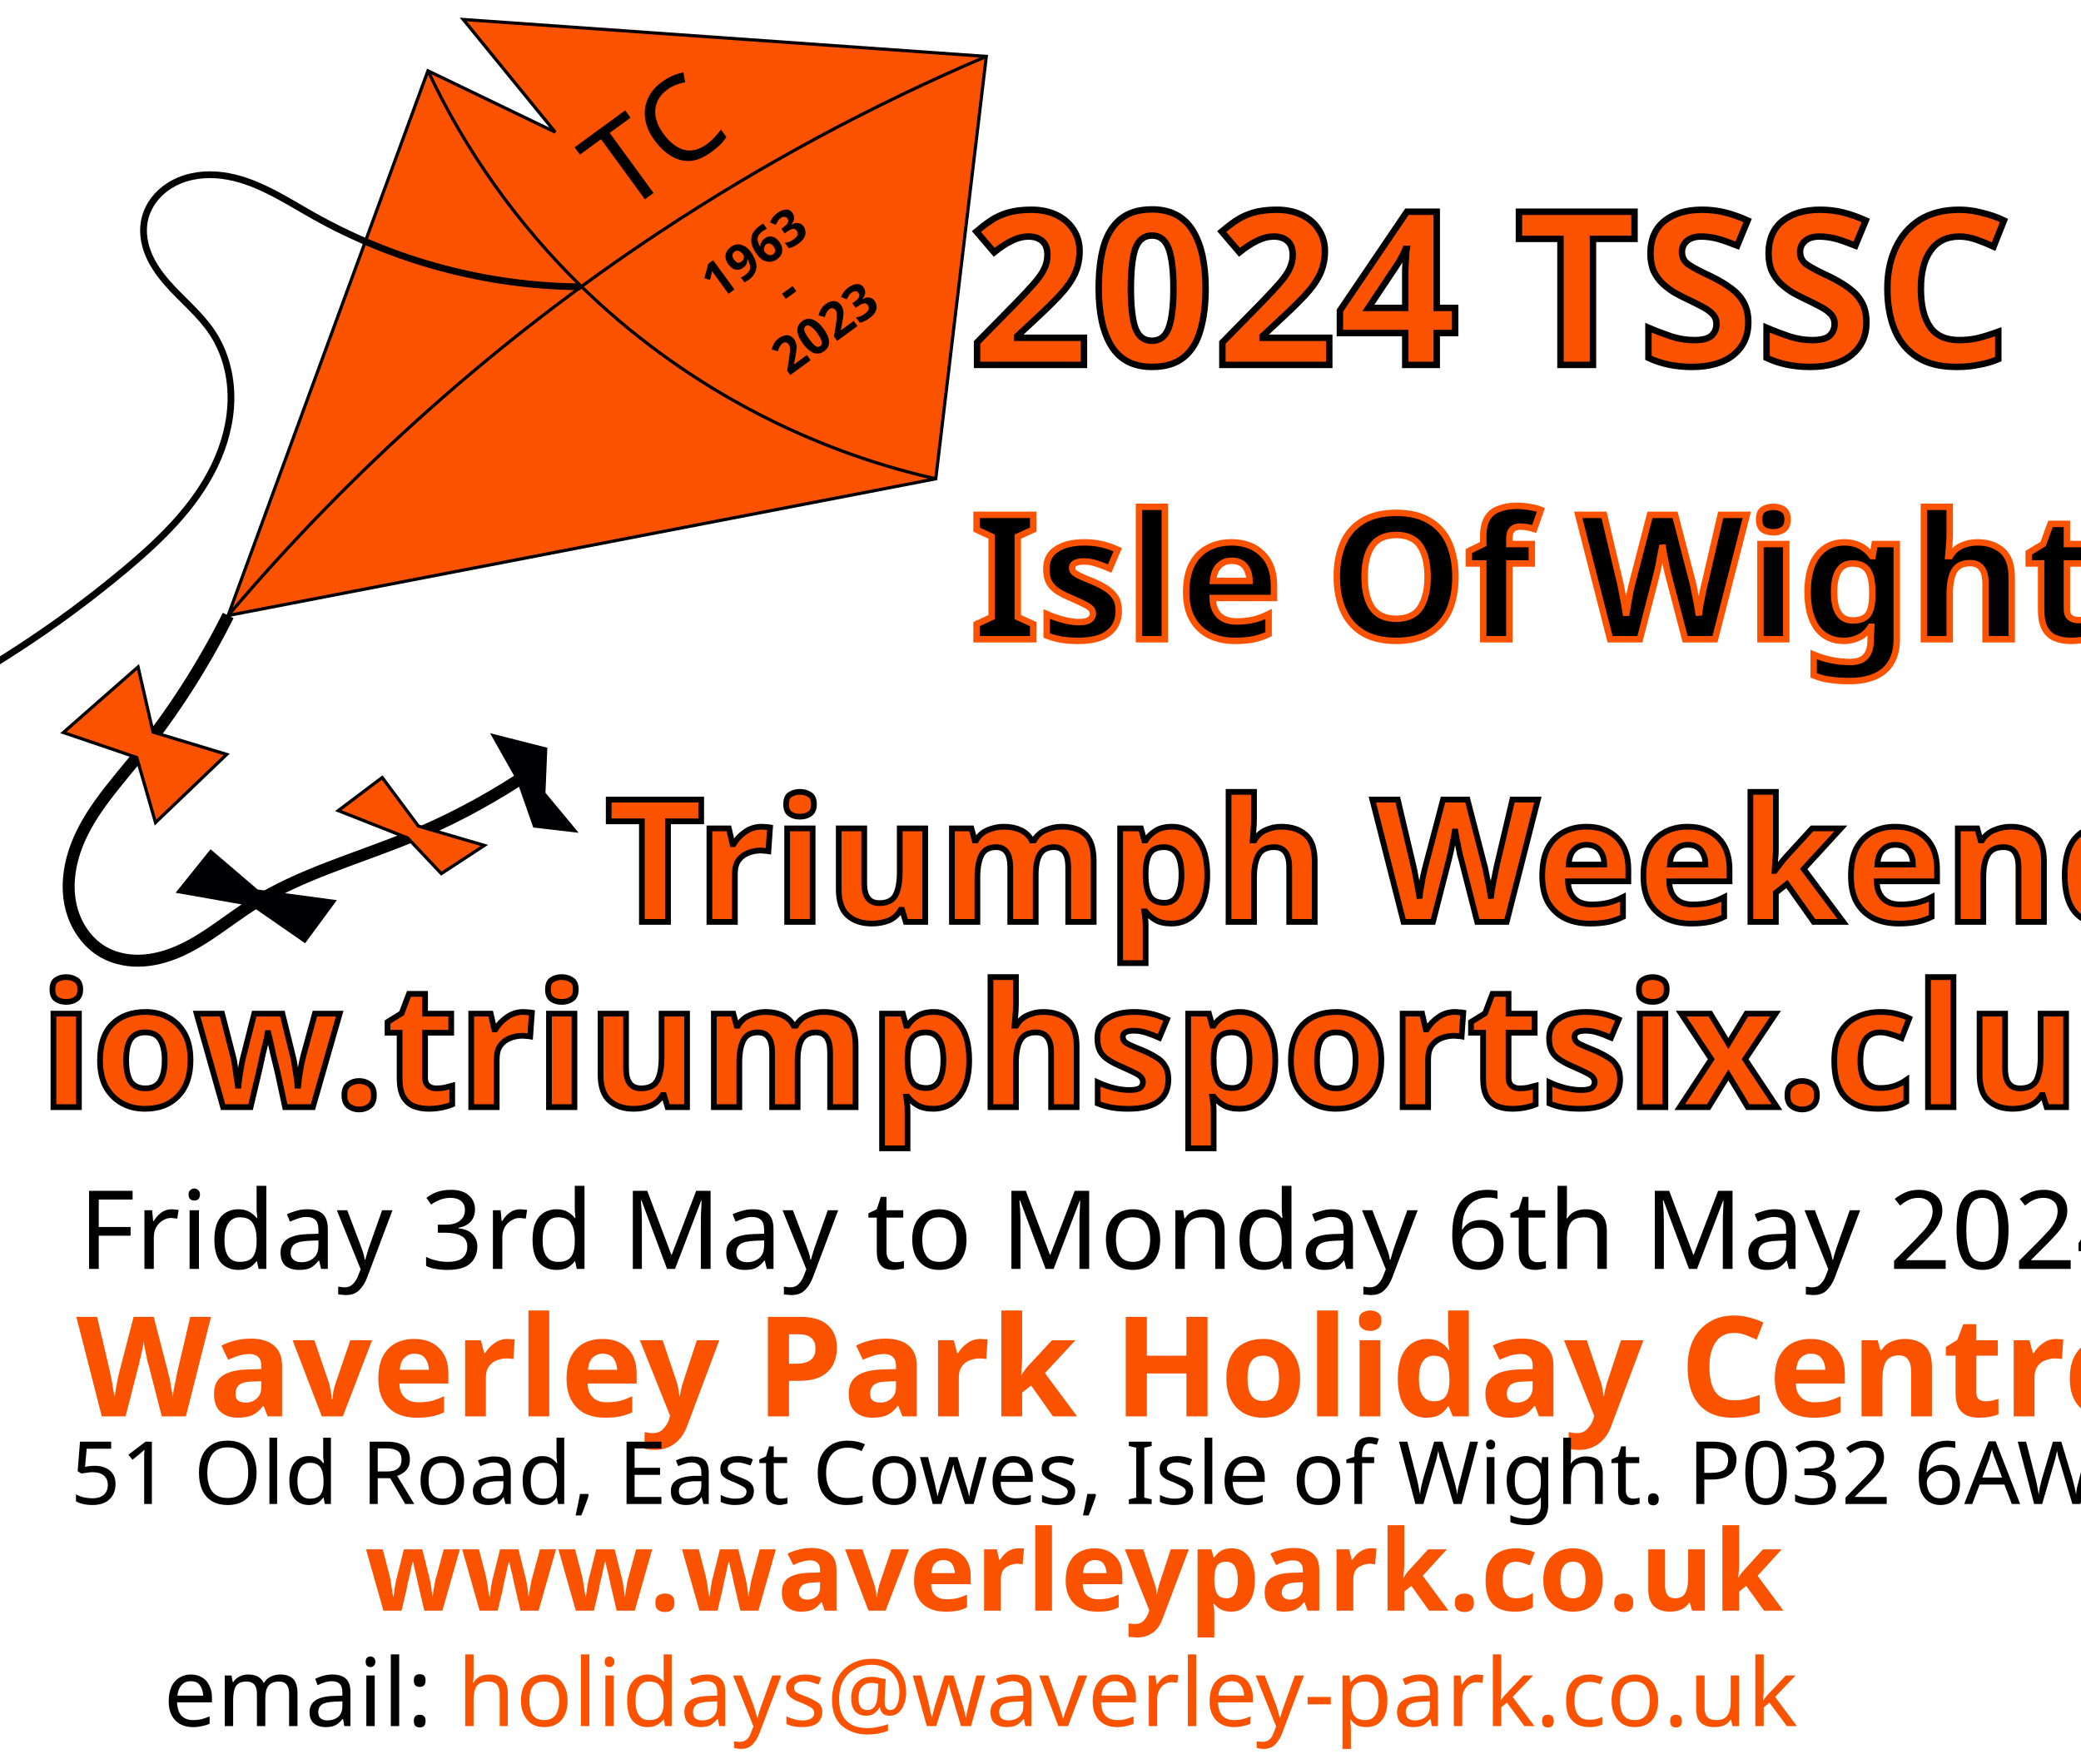
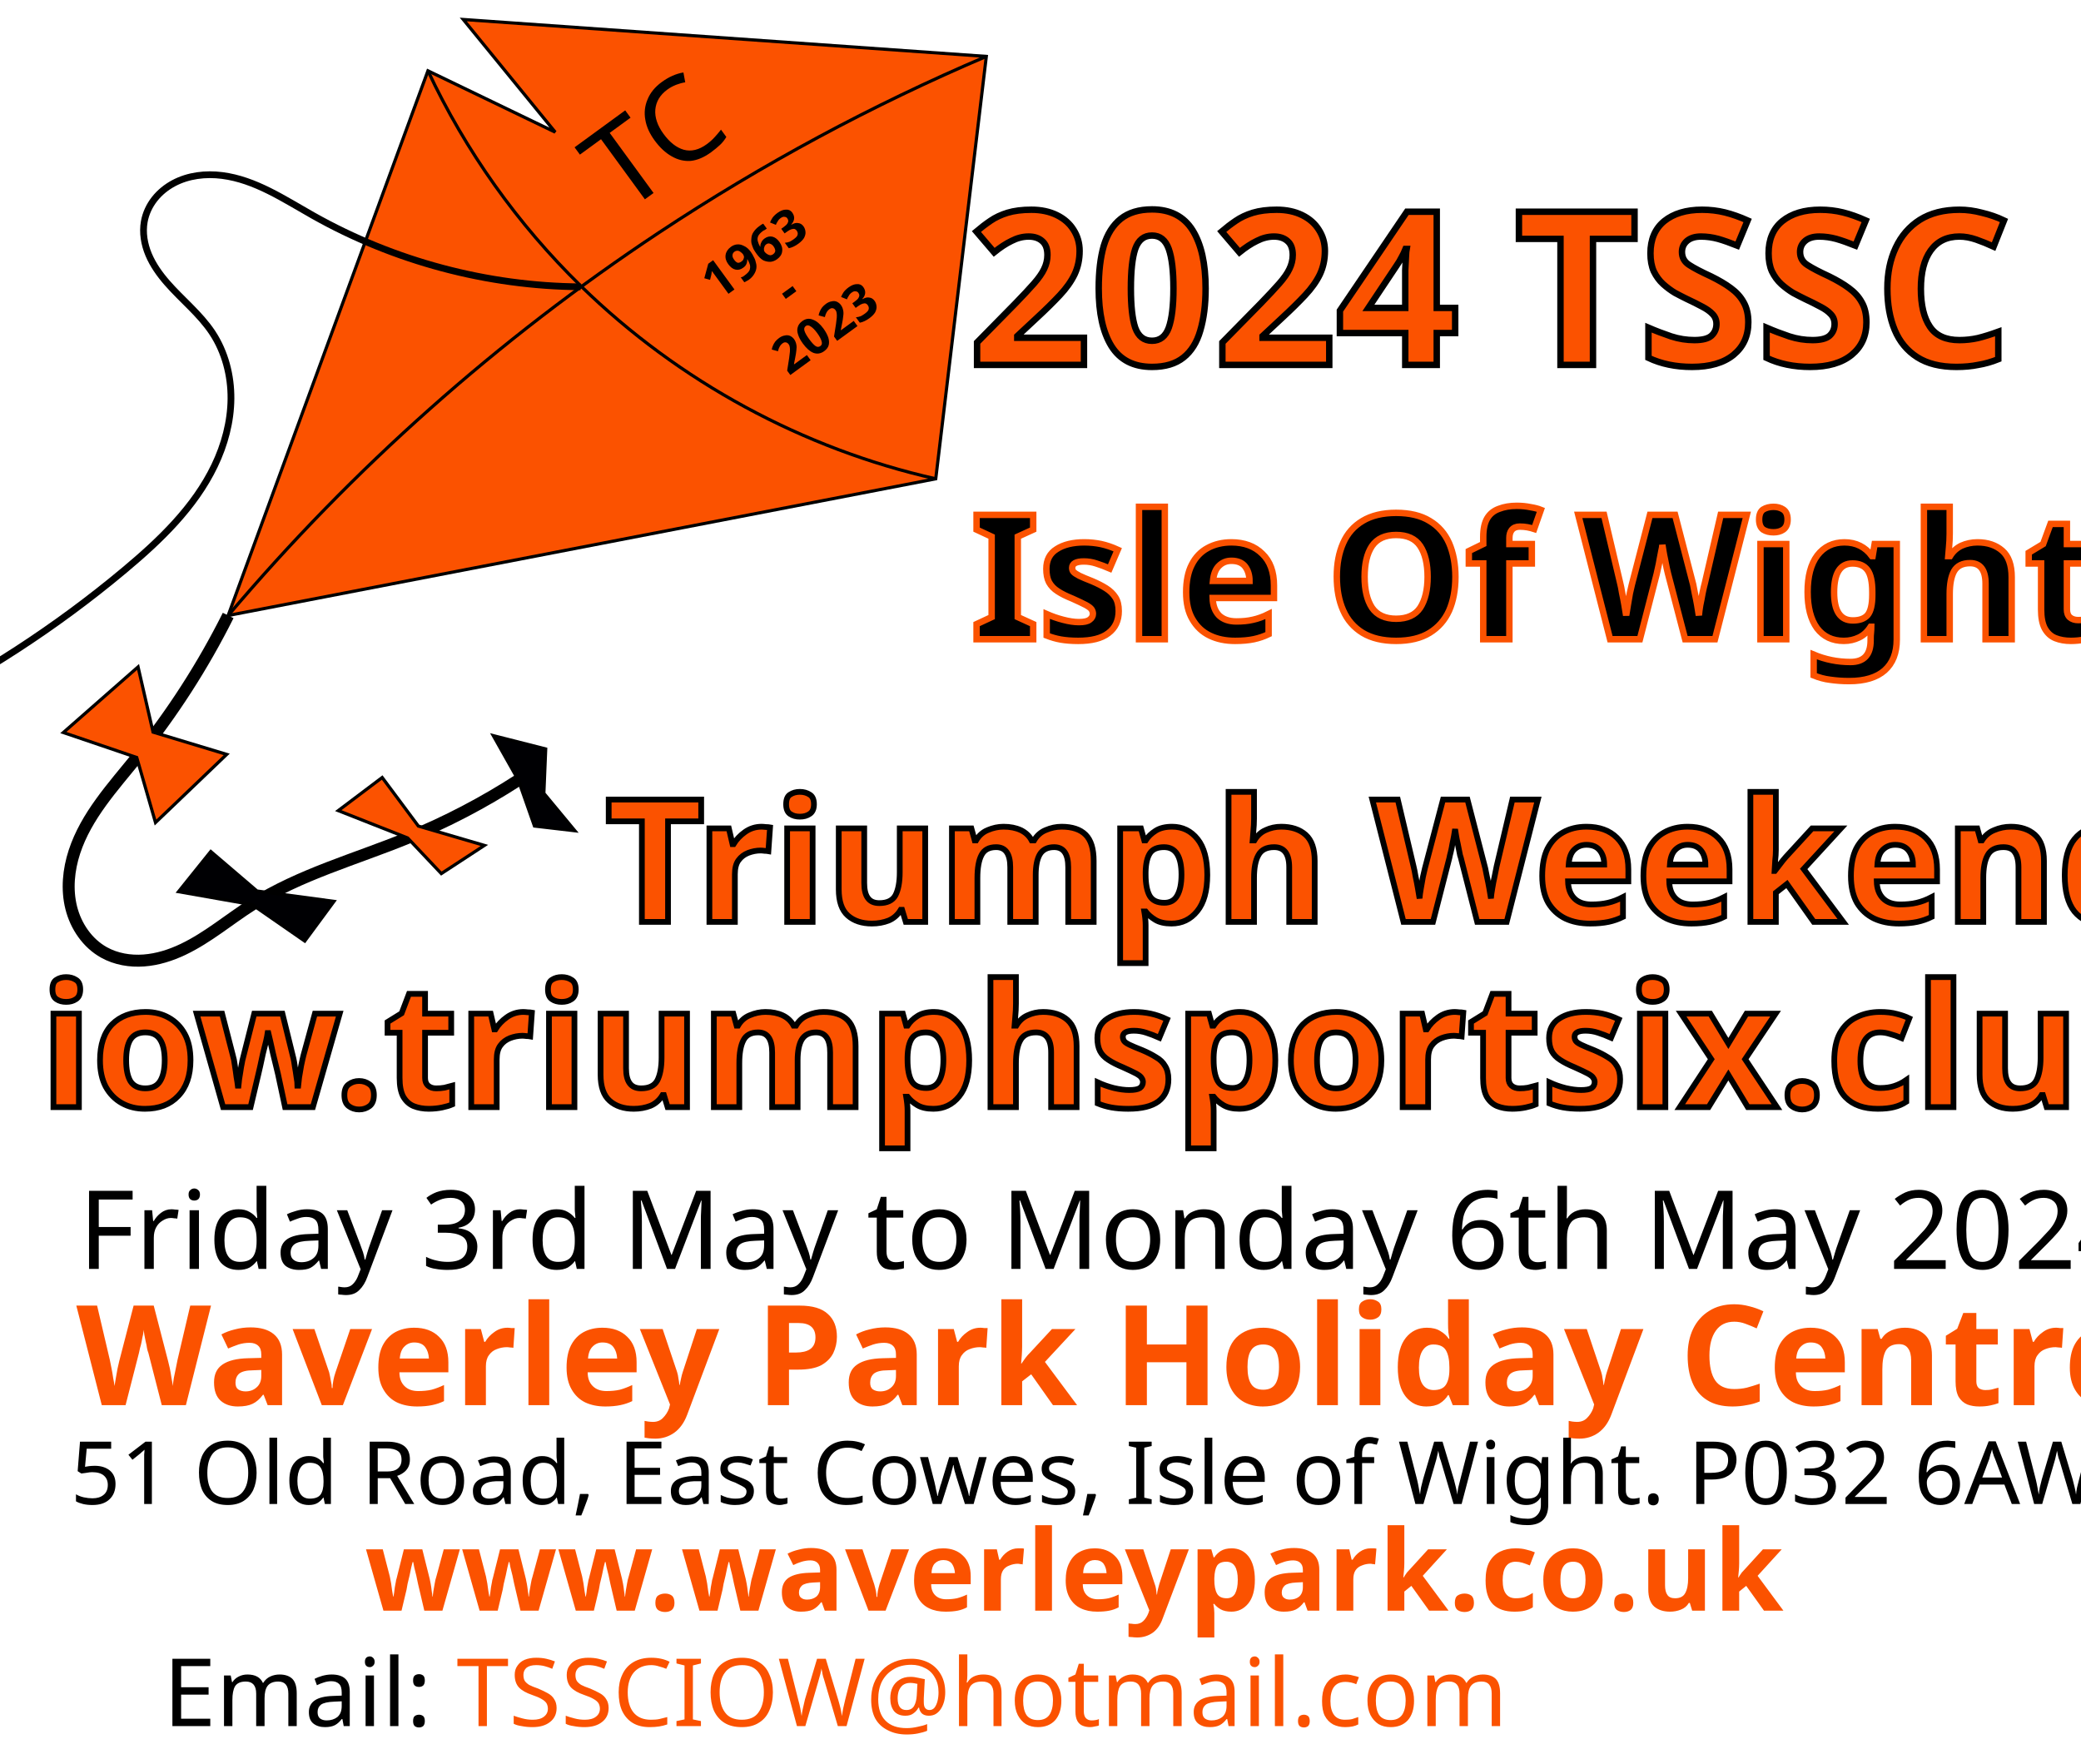
<svg xmlns="http://www.w3.org/2000/svg" width="97.032mm" height="82.22mm" viewBox="0 0 97.032 82.22" version="1.1" id="svg5">
  <defs id="defs2">
    </defs>
  <g id="layer1" transform="translate(-11.12136,-78.04174)">
    <text xml:space="preserve" style="font-size:9.996px;line-height:1.25;font-family:Chandas;-inkscape-font-specification:'Chandas, Normal';fill:#fb5200;fill-opacity:1;stroke:#000000;stroke-width:0.3;stroke-miterlimit:4;stroke-dasharray:none;stroke-opacity:1" x="56.274" y="95.056" id="text9196">
      <tspan id="tspan9194" style="font-style:normal;font-variant:normal;font-weight:bold;font-stretch:normal;font-size:9.996px;font-family:Ubuntu;-inkscape-font-specification:'Ubuntu, Bold';font-variant-ligatures:normal;font-variant-caps:normal;font-variant-numeric:normal;font-variant-east-asian:normal;fill:#fb5200;fill-opacity:1;stroke:#000000;stroke-width:0.3;stroke-miterlimit:4;stroke-dasharray:none;stroke-opacity:1" x="56.274" y="95.056">2024 TSSC</tspan>
    </text>
    <text xml:space="preserve" style="font-style:normal;font-variant:normal;font-weight:bold;font-stretch:normal;font-size:8.126px;line-height:1.25;font-family:Ubuntu;-inkscape-font-specification:'Ubuntu, Bold';font-variant-ligatures:normal;font-variant-caps:normal;font-variant-numeric:normal;font-variant-east-asian:normal;stroke:#fb5200;stroke-width:0.3;stroke-miterlimit:4;stroke-dasharray:none;stroke-opacity:1" x="56.391" y="107.843" id="text10520">
      <tspan id="tspan10518" style="font-style:normal;font-variant:normal;font-weight:bold;font-stretch:normal;font-size:8.126px;font-family:Ubuntu;-inkscape-font-specification:'Ubuntu, Bold';font-variant-ligatures:normal;font-variant-caps:normal;font-variant-numeric:normal;font-variant-east-asian:normal;stroke:#fb5200;stroke-width:0.3;stroke-miterlimit:4;stroke-dasharray:none;stroke-opacity:1" x="56.391" y="107.843">Isle Of Wight</tspan>
    </text>
    <text xml:space="preserve" style="font-style:normal;font-variant:normal;font-weight:bold;font-stretch:normal;font-size:7.987px;line-height:1.25;font-family:Ubuntu;-inkscape-font-specification:'Ubuntu, Bold';font-variant-ligatures:normal;font-variant-caps:normal;font-variant-numeric:normal;font-variant-east-asian:normal;fill:#fb5200;fill-opacity:1;stroke:#000000;stroke-width:0.267;stroke-miterlimit:4;stroke-dasharray:none;stroke-opacity:1" x="39.349" y="121.021" id="text11888">
      <tspan id="tspan11886" style="font-style:normal;font-variant:normal;font-weight:bold;font-stretch:normal;font-size:7.987px;font-family:Ubuntu;-inkscape-font-specification:'Ubuntu, Bold';font-variant-ligatures:normal;font-variant-caps:normal;font-variant-numeric:normal;font-variant-east-asian:normal;fill:#fb5200;fill-opacity:1;stroke:#000000;stroke-width:0.267;stroke-miterlimit:4;stroke-dasharray:none;stroke-opacity:1" x="39.349" y="121.021">Triumph Weekend</tspan>
    </text>
    <text xml:space="preserve" style="font-style:normal;font-variant:normal;font-weight:bold;font-stretch:normal;font-size:7.987px;line-height:1.25;font-family:Ubuntu;-inkscape-font-specification:'Ubuntu, Bold';font-variant-ligatures:normal;font-variant-caps:normal;font-variant-numeric:normal;font-variant-east-asian:normal;fill:#fb5200;fill-opacity:1;stroke:#000000;stroke-width:0.267;stroke-miterlimit:4;stroke-dasharray:none;stroke-opacity:1" x="12.989" y="129.659" id="text11888-5">
      <tspan id="tspan10230" x="12.989" y="129.659" style="stroke-width:0.267">iow.triumphsportsix.club</tspan>
    </text>
    <text xml:space="preserve" style="font-style:normal;font-variant:normal;font-weight:normal;font-stretch:normal;font-size:5.096px;line-height:1.25;font-family:Ubuntu;-inkscape-font-specification:'Ubuntu, Normal';font-variant-ligatures:normal;font-variant-caps:normal;font-variant-numeric:normal;font-variant-east-asian:normal;stroke-width:0.319" x="14.775" y="137.203" id="text27044">
      <tspan id="tspan27042" style="font-style:normal;font-variant:normal;font-weight:normal;font-stretch:normal;font-size:5.096px;font-family:Ubuntu;-inkscape-font-specification:'Ubuntu, Normal';font-variant-ligatures:normal;font-variant-caps:normal;font-variant-numeric:normal;font-variant-east-asian:normal;stroke-width:0.319" x="14.775" y="137.203">Friday 3rd May to Monday 6th May 2024</tspan>
    </text>
-     <text xml:space="preserve" style="font-style:normal;font-variant:normal;font-weight:bold;font-stretch:normal;font-size:6.503px;line-height:1.25;font-family:Ubuntu;-inkscape-font-specification:'Ubuntu, Bold';font-variant-ligatures:normal;font-variant-caps:normal;font-variant-numeric:normal;font-variant-east-asian:normal;fill:#fb5200;fill-opacity:1;stroke-width:0.406" x="14.678" y="144.081" id="text32400">
-       <tspan id="tspan32398" style="font-style:normal;font-variant:normal;font-weight:bold;font-stretch:normal;font-size:6.503px;font-family:Ubuntu;-inkscape-font-specification:'Ubuntu, Bold';font-variant-ligatures:normal;font-variant-caps:normal;font-variant-numeric:normal;font-variant-east-asian:normal;fill:#fb5200;fill-opacity:1;stroke-width:0.406" x="14.678" y="144.081">Waverley Park Holiday Centre</tspan>
+     <text xml:space="preserve" style="font-style:normal;font-variant:normal;font-weight:bold;font-stretch:normal;font-size:6.503px;line-height:1.25;font-family:Ubuntu;-inkscape-font-specification:'Ubuntu, Bold';font-variant-ligatures:normal;font-variant-caps:normal;font-variant-numeric:normal;font-variant-east-asian:normal;fill:#fb5200;fill-opacity:1;stroke-width:0.406" x="14.678" y="143.552" id="text32400">
+       <tspan id="tspan32398" style="font-style:normal;font-variant:normal;font-weight:bold;font-stretch:normal;font-size:6.503px;font-family:Ubuntu;-inkscape-font-specification:'Ubuntu, Bold';font-variant-ligatures:normal;font-variant-caps:normal;font-variant-numeric:normal;font-variant-east-asian:normal;fill:#fb5200;fill-opacity:1;stroke-width:0.406" x="14.678" y="143.552">Waverley Park Holiday Centre</tspan>
    </text>
    <text xml:space="preserve" style="font-style:normal;font-variant:normal;font-weight:normal;font-stretch:normal;font-size:4.085px;line-height:1.25;font-family:Ubuntu;-inkscape-font-specification:'Ubuntu, Normal';font-variant-ligatures:normal;font-variant-caps:normal;font-variant-numeric:normal;font-variant-east-asian:normal;stroke-width:0.255" x="14.416" y="148.165" id="text36742">
      <tspan id="tspan36740" style="font-style:normal;font-variant:normal;font-weight:normal;font-stretch:normal;font-size:4.085px;font-family:Ubuntu;-inkscape-font-specification:'Ubuntu, Normal';font-variant-ligatures:normal;font-variant-caps:normal;font-variant-numeric:normal;font-variant-east-asian:normal;stroke-width:0.255" x="14.416" y="148.165">51 Old Road, East Cowes, Isle of Wight. P032 6AW.</tspan>
    </text>
    <text xml:space="preserve" style="font-style:normal;font-variant:normal;font-weight:bold;font-stretch:normal;font-size:5.239px;line-height:1.25;font-family:Ubuntu;-inkscape-font-specification:'Ubuntu, Bold';font-variant-ligatures:normal;font-variant-caps:normal;font-variant-numeric:normal;font-variant-east-asian:normal;fill:#fb5200;fill-opacity:1;stroke-width:0.327" x="28.139" y="153.135" id="text43622">
      <tspan id="tspan43620" style="font-style:normal;font-variant:normal;font-weight:bold;font-stretch:normal;font-size:5.239px;font-family:Ubuntu;-inkscape-font-specification:'Ubuntu, Bold';font-variant-ligatures:normal;font-variant-caps:normal;font-variant-numeric:normal;font-variant-east-asian:normal;fill:#fb5200;fill-opacity:1;stroke-width:0.327" x="28.139" y="153.135">www.waverleypark.co.uk</tspan>
    </text>
-     <text xml:space="preserve" style="font-size:4.413px;line-height:1.25;font-family:Chandas;-inkscape-font-specification:'Chandas, Normal';stroke-width:0.276" x="18.739" y="158.52" id="text120484">
-       <tspan id="tspan120482" style="stroke-width:0.276" x="18.739" y="158.52">email: <tspan style="fill:#fb5200;fill-opacity:1;stroke-width:0.276" id="tspan137722">holidays@waverley-park.co.uk</tspan>
+     <text xml:space="preserve" style="font-style:normal;font-variant:normal;font-weight:normal;font-stretch:normal;font-size:4.413px;line-height:1.25;font-family:Chandas;-inkscape-font-specification:'Chandas, Normal';font-variant-ligatures:normal;font-variant-caps:normal;font-variant-numeric:normal;font-variant-east-asian:normal;stroke-width:0.276" x="18.739" y="158.52" id="text120484">
+       <tspan id="tspan18422" x="18.739" y="158.52">Email: <tspan style="fill:#fb5200;fill-opacity:1" id="tspan18424">TSSCIOW@hotmail.com</tspan>
      </tspan>
    </text>
    <path style="fill:#fb5200;fill-opacity:1;stroke:#000000;stroke-width:0.148px;stroke-linecap:butt;stroke-linejoin:miter;stroke-opacity:1" d="m 21.76,106.738 9.315,-25.395 5.935,2.86 -4.287,-5.253 24.388,1.722 -2.358,19.693 z" id="path2178" />
    <path style="fill:none;stroke:#000000;stroke-width:0.558;stroke-linecap:butt;stroke-linejoin:miter;stroke-miterlimit:4;stroke-dasharray:none;stroke-opacity:1" d="m 21.76,106.738 c -1.177,2.352 -2.609,4.575 -4.263,6.62 -1.112,1.375 -2.354,2.719 -2.905,4.399 -0.275,0.84 -0.364,1.756 -0.148,2.613 0.216,0.857 0.754,1.649 1.527,2.078 0.559,0.311 1.217,0.422 1.855,0.375 0.638,-0.047 1.259,-0.245 1.836,-0.52 1.155,-0.551 2.139,-1.398 3.219,-2.084 2.224,-1.412 4.81,-2.113 7.248,-3.11 1.799,-0.736 3.529,-1.639 5.161,-2.694" id="path3561" />
    <path style="fill:#fb5200;fill-opacity:1;stroke:#000000;stroke-width:0.148px;stroke-linecap:butt;stroke-linejoin:miter;stroke-opacity:1" d="m 17.559,109.136 0.699,3.04 3.434,1.038 -3.32,3.178 -0.875,-3.034 -3.422,-1.163 z" id="path2386" />
    <path style="fill:#000003;fill-opacity:1;stroke:#000000;stroke-width:0.148px;stroke-linecap:butt;stroke-linejoin:miter;stroke-opacity:1" d="m 20.949,117.743 2.154,1.841 3.592,0.483 -1.364,1.851 -2.45,-1.698 -3.436,-0.605 z" id="path2421" />
    <path style="fill:#fb5200;fill-opacity:1;stroke:#000000;stroke-width:0.148px;stroke-linecap:butt;stroke-linejoin:miter;stroke-opacity:1" d="m 28.942,114.292 1.687,2.265 3.079,0.901 -2.009,1.314 -1.57,-1.661 -3.235,-1.275 z" id="path2456" />
    <path style="fill:#000003;fill-opacity:1;stroke:#000000;stroke-width:0.148px;stroke-linecap:butt;stroke-linejoin:miter;stroke-opacity:1" d="m 34.121,112.339 1.171,2.077 0.75,2.139 1.886,0.22 -1.448,-1.746 0.086,-2.068 z" id="path3378" />
    <path style="fill:none;stroke:#000000;stroke-width:0.148px;stroke-linecap:butt;stroke-linejoin:miter;stroke-opacity:1" d="M 21.76,106.738 C 27.567,99.879 34.352,93.849 41.845,88.887 46.67,85.692 51.787,82.938 57.112,80.672" id="path3678" />
    <path style="fill:none;stroke:#000000;stroke-width:0.148px;stroke-linecap:butt;stroke-linejoin:miter;stroke-opacity:1" d="m 31.075,81.343 c 1.755,3.739 4.187,7.16 7.143,10.045 4.546,4.436 10.338,7.581 16.535,8.977" id="path3682" />
    <path style="fill:none;stroke:#000000;stroke-width:0.315;stroke-linecap:butt;stroke-linejoin:miter;stroke-miterlimit:4;stroke-dasharray:none;stroke-opacity:1" d="m 38.191,91.414 c -4.35,-0.033 -8.687,-1.189 -12.476,-3.325 -1.353,-0.763 -2.693,-1.668 -4.234,-1.865 -0.77,-0.099 -1.579,-0.005 -2.264,0.361 -0.342,0.183 -0.651,0.433 -0.89,0.738 -0.24,0.306 -0.409,0.667 -0.478,1.05 -0.093,0.517 -2.33e-4,1.056 0.203,1.54 0.204,0.484 0.513,0.917 0.858,1.313 0.69,0.792 1.534,1.455 2.113,2.331 0.595,0.902 0.876,1.994 0.868,3.074 -0.009,1.08 -0.298,2.149 -0.766,3.123 -0.936,1.948 -2.544,3.484 -4.202,4.87 -6.382,5.335 -14.056,9.114 -22.176,10.92" id="path4966" />
    <text xml:space="preserve" style="font-style:normal;font-variant:normal;font-weight:normal;font-stretch:normal;font-size:5.45px;line-height:1.25;font-family:Ubuntu;-inkscape-font-specification:'Ubuntu, Normal';font-variant-ligatures:normal;font-variant-caps:normal;font-variant-numeric:normal;font-variant-east-asian:normal;stroke-width:0.341" x="-19.476" y="94.826" id="text8374" transform="rotate(-36.1216)">
      <tspan id="tspan8372" style="font-style:normal;font-variant:normal;font-weight:normal;font-stretch:normal;font-size:5.45px;font-family:Ubuntu;-inkscape-font-specification:'Ubuntu, Normal';font-variant-ligatures:normal;font-variant-caps:normal;font-variant-numeric:normal;font-variant-east-asian:normal;stroke-width:0.341" x="-19.476" y="94.826">TC</tspan>
    </text>
    <text xml:space="preserve" style="font-style:normal;font-variant:normal;font-weight:bold;font-stretch:normal;font-size:2.363px;line-height:1.25;font-family:Ubuntu;-inkscape-font-specification:'Ubuntu, Bold';font-variant-ligatures:normal;font-variant-caps:normal;font-variant-numeric:normal;font-variant-east-asian:normal;stroke-width:0.148" x="-18.199" y="100.698" id="text13690" transform="rotate(-36.07314)">
      <tspan id="tspan13688" style="font-style:normal;font-variant:normal;font-weight:bold;font-stretch:normal;font-size:2.363px;font-family:Ubuntu;-inkscape-font-specification:'Ubuntu, Bold';font-variant-ligatures:normal;font-variant-caps:normal;font-variant-numeric:normal;font-variant-east-asian:normal;stroke-width:0.148" x="-18.199" y="100.698">1963</tspan>
    </text>
    <text xml:space="preserve" style="font-style:normal;font-variant:normal;font-weight:bold;font-stretch:normal;font-size:2.363px;line-height:1.25;font-family:Ubuntu;-inkscape-font-specification:'Ubuntu, Bold';font-variant-ligatures:normal;font-variant-caps:normal;font-variant-numeric:normal;font-variant-east-asian:normal;stroke-width:0.148" x="-17.566" y="105.456" id="text15542" transform="rotate(-36.07314)">
      <tspan style="font-style:normal;font-variant:normal;font-weight:bold;font-stretch:normal;font-size:2.363px;font-family:Ubuntu;-inkscape-font-specification:'Ubuntu, Bold';font-variant-ligatures:normal;font-variant-caps:normal;font-variant-numeric:normal;font-variant-east-asian:normal;stroke-width:0.148" x="-17.566" y="105.456" id="tspan15544">2023</tspan>
    </text>
    <text xml:space="preserve" style="font-style:normal;font-variant:normal;font-weight:bold;font-stretch:normal;font-size:2.363px;line-height:1.25;font-family:Ubuntu;-inkscape-font-specification:'Ubuntu, Bold';font-variant-ligatures:normal;font-variant-caps:normal;font-variant-numeric:normal;font-variant-east-asian:normal;stroke-width:0.148" x="-15.634" y="102.948" id="text15542-0" transform="rotate(-36.07314)">
      <tspan id="tspan17251" x="-15.634" y="102.948" style="stroke-width:0.148">-</tspan>
    </text>
  </g>
</svg>
